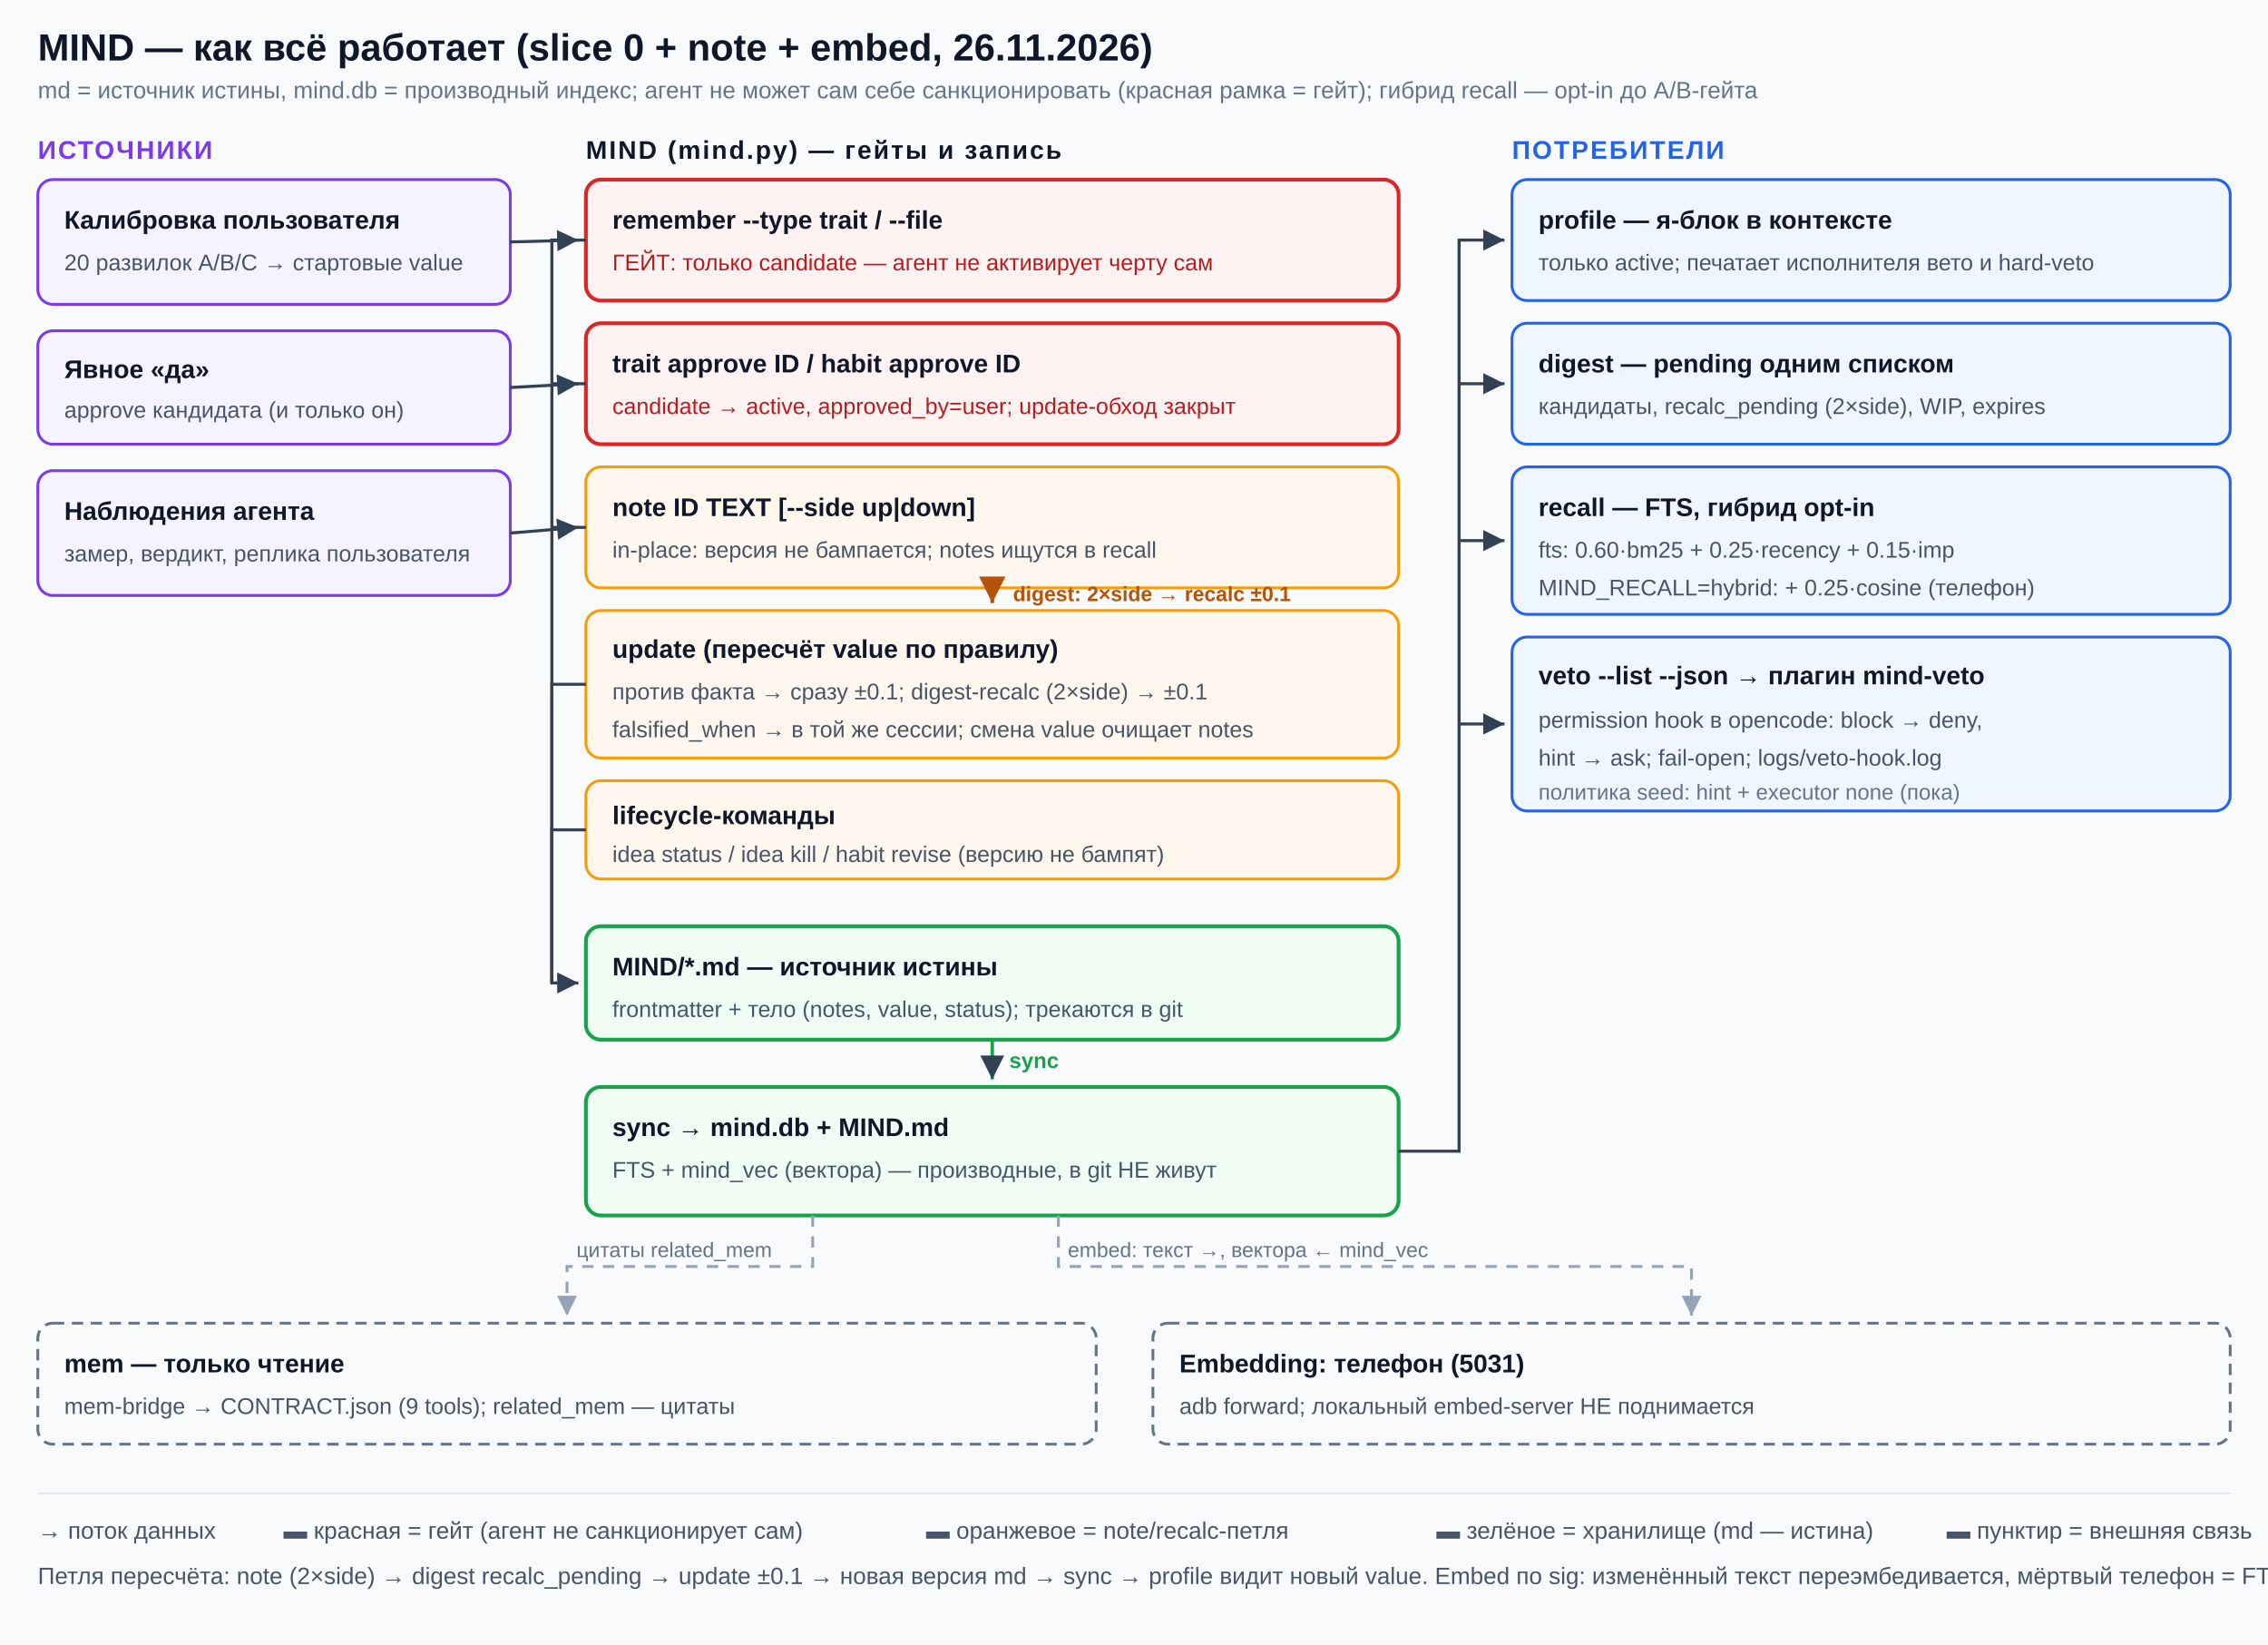
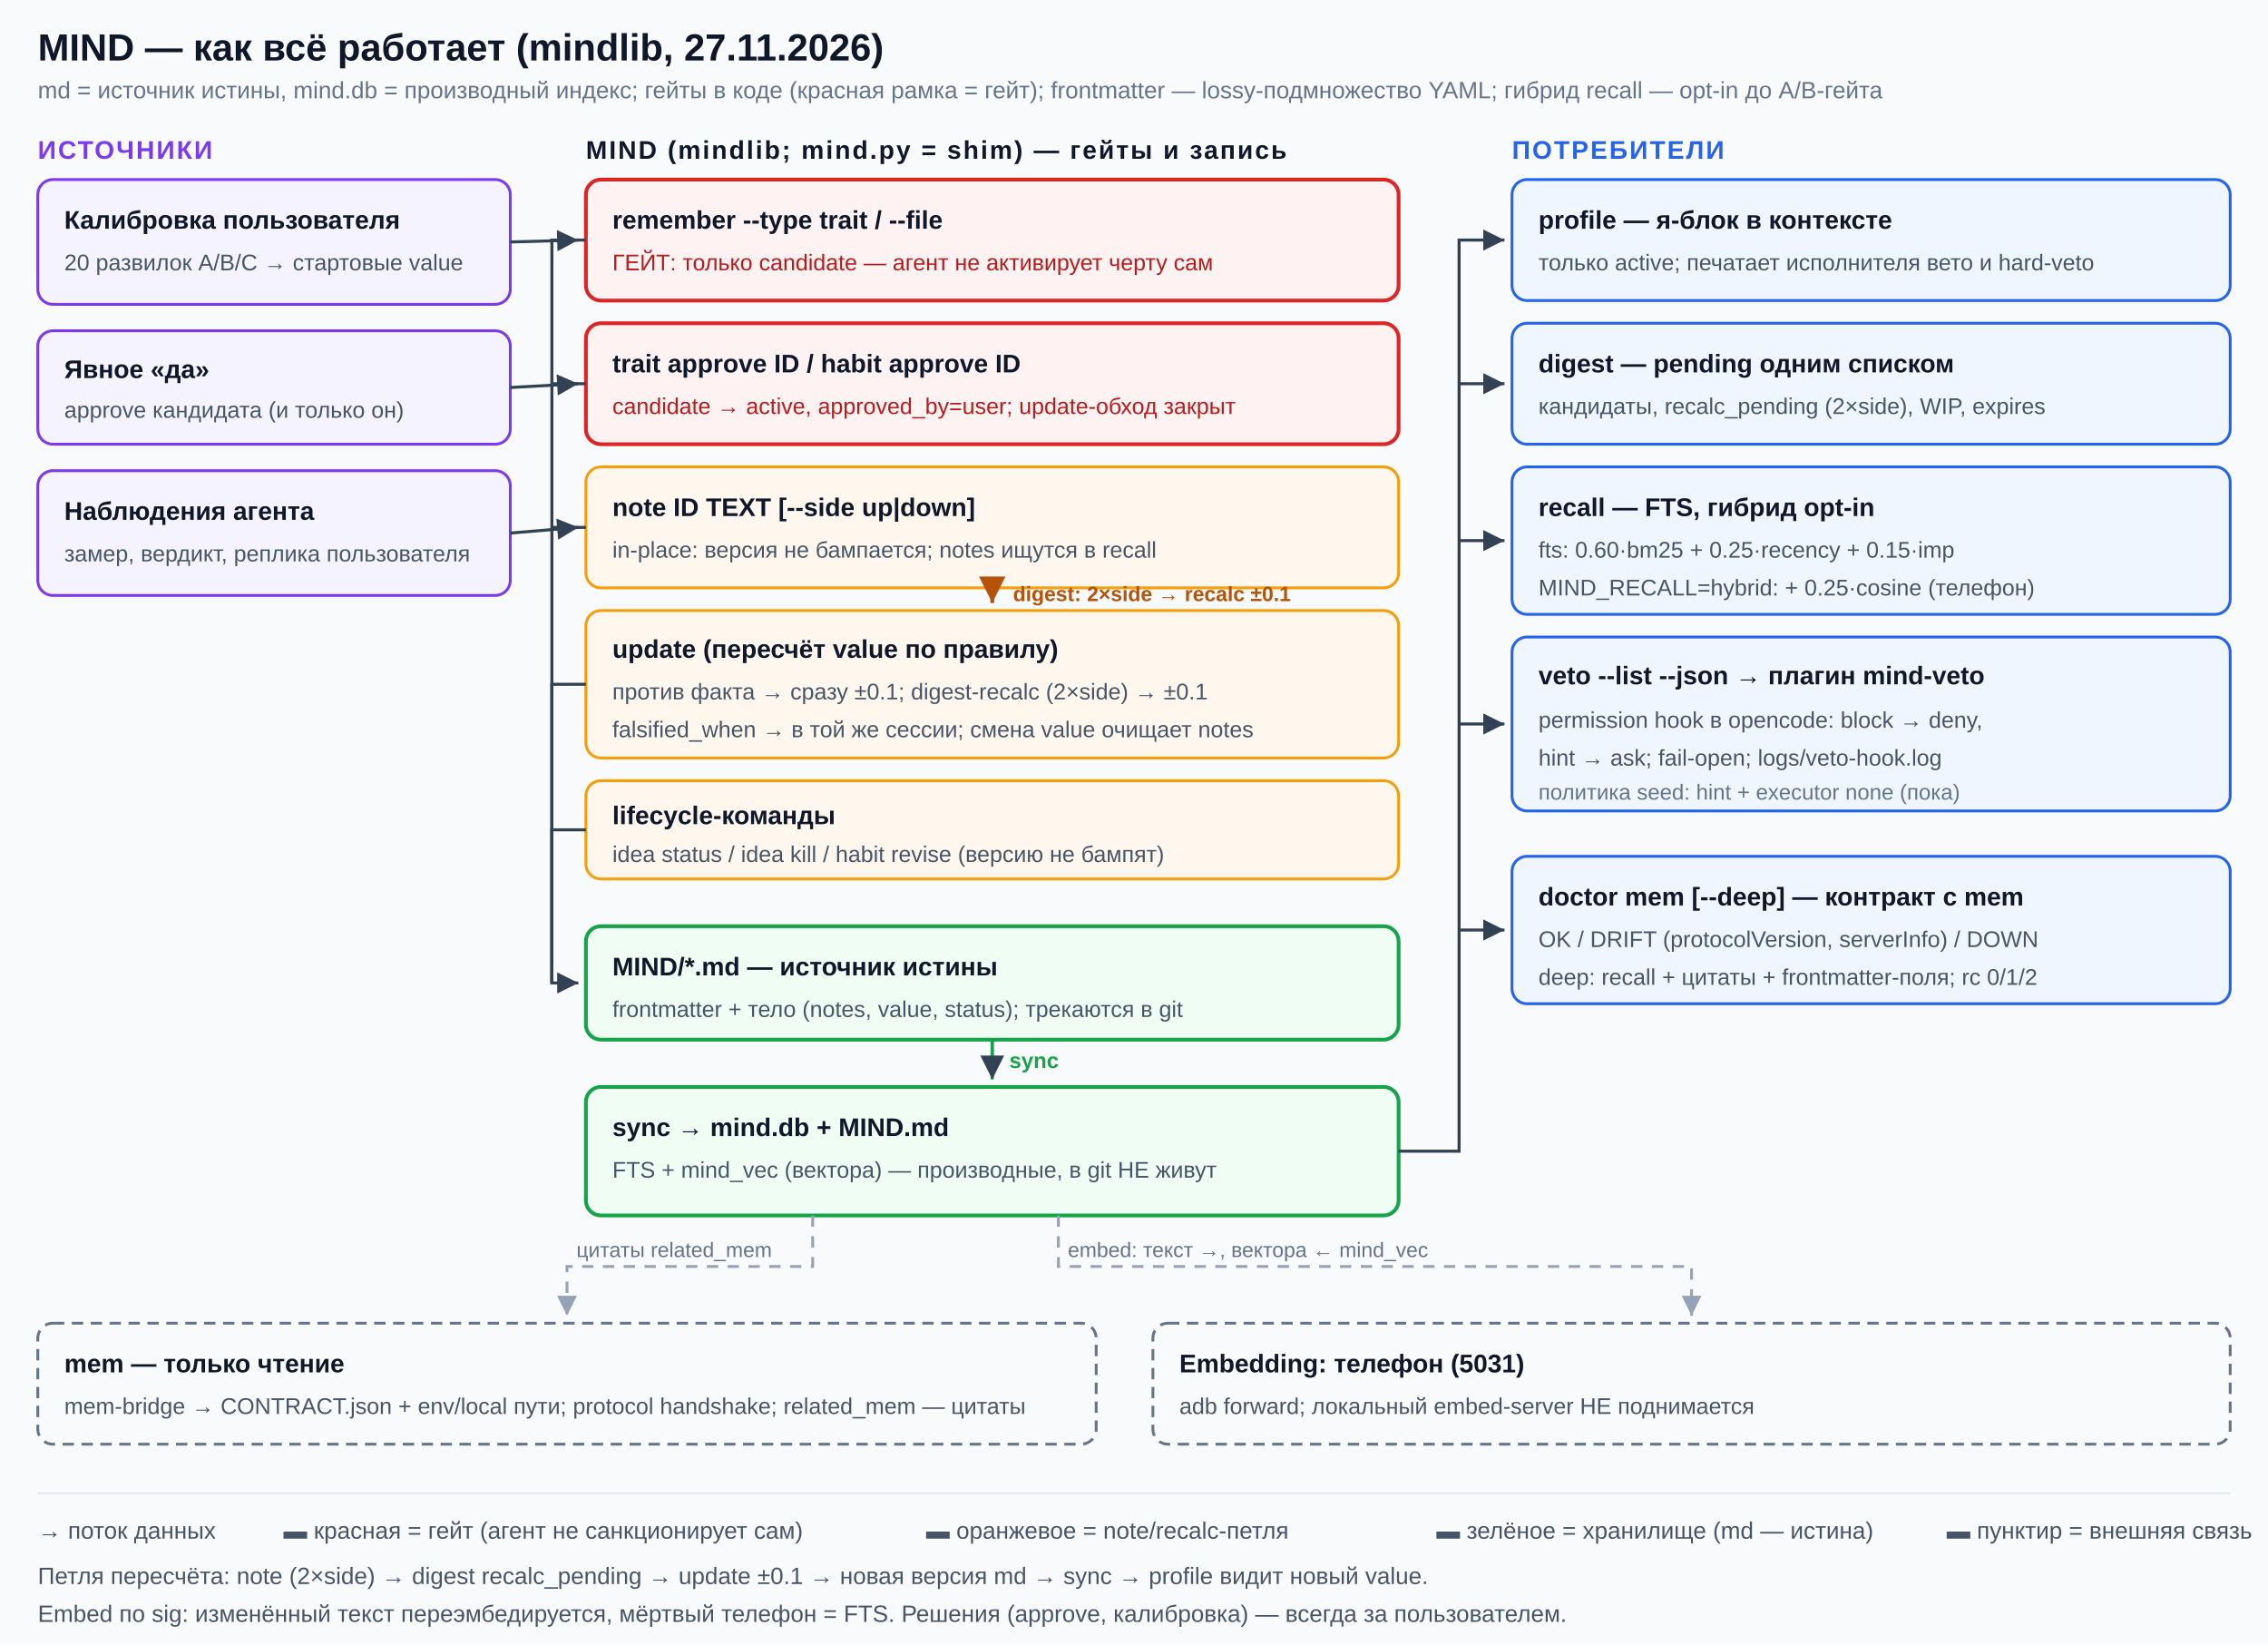
<svg xmlns="http://www.w3.org/2000/svg" viewBox="0 0 1200 870" font-family="Segoe UI, Arial, sans-serif">
  <defs>
    <marker id="ar" markerWidth="9" markerHeight="9" refX="7" refY="3.5" orient="auto">
      <path d="M0,0 L7,3.5 L0,7 Z" fill="#334155" />
    </marker>
    <marker id="arg" markerWidth="9" markerHeight="9" refX="7" refY="3.5" orient="auto">
      <path d="M0,0 L7,3.5 L0,7 Z" fill="#94a3b8" />
    </marker>
    <marker id="aro" markerWidth="9" markerHeight="9" refX="7" refY="3.5" orient="auto">
      <path d="M0,0 L7,3.5 L0,7 Z" fill="#b45309" />
    </marker>
  </defs>
  <rect width="1200" height="870" fill="#f8fafc" />
-   <text x="20" y="32" font-size="20" font-weight="bold" fill="#0f172a">MIND — как всё работает (slice 0 + note + embed, 26.11.2026)</text>
-   <text x="20" y="52" font-size="12.5" fill="#64748b">md = источник истины, mind.db = производный индекс; агент не может сам себе санкционировать (красная рамка = гейт); гибрид recall — opt-in до A/B-гейта</text>
+   <text x="20" y="32" font-size="20" font-weight="bold" fill="#0f172a">MIND — как всё работает (mindlib, 27.11.2026)</text>
+   <text x="20" y="52" font-size="12.5" fill="#64748b">md = источник истины, mind.db = производный индекс; гейты в коде (красная рамка = гейт); frontmatter — lossy-подмножество YAML; гибрид recall — opt-in до A/B-гейта</text>
  <text x="20" y="84" font-size="13.5" font-weight="bold" fill="#7c3aed" letter-spacing="1">ИСТОЧНИКИ</text>
-   <text x="310" y="84" font-size="13.5" font-weight="bold" fill="#0f172a" letter-spacing="1">MIND (mind.py) — гейты и запись</text>
+   <text x="310" y="84" font-size="13.5" font-weight="bold" fill="#0f172a" letter-spacing="1">MIND (mindlib; mind.py = shim) — гейты и запись</text>
  <text x="800" y="84" font-size="13.5" font-weight="bold" fill="#2563eb" letter-spacing="1">ПОТРЕБИТЕЛИ</text>
  <rect x="20" y="95" width="250" height="66" rx="8" fill="#f5f3ff" stroke="#7c3aed" stroke-width="1.5" />
  <text x="34" y="121" font-size="13.5" font-weight="bold" fill="#0f172a">Калибровка пользователя</text>
  <text x="34" y="143" font-size="12" fill="#475569">20 развилок A/B/C → стартовые value</text>
  <rect x="20" y="175" width="250" height="60" rx="8" fill="#f5f3ff" stroke="#7c3aed" stroke-width="1.5" />
  <text x="34" y="200" font-size="13.5" font-weight="bold" fill="#0f172a">Явное «да»</text>
  <text x="34" y="221" font-size="12" fill="#475569">approve кандидата (и только он)</text>
  <rect x="20" y="249" width="250" height="66" rx="8" fill="#f5f3ff" stroke="#7c3aed" stroke-width="1.5" />
  <text x="34" y="275" font-size="13.5" font-weight="bold" fill="#0f172a">Наблюдения агента</text>
  <text x="34" y="297" font-size="12" fill="#475569">замер, вердикт, реплика пользователя</text>
  <rect x="310" y="95" width="430" height="64" rx="8" fill="#fef2f2" stroke="#dc2626" stroke-width="2" />
  <text x="324" y="121" font-size="13.5" font-weight="bold" fill="#0f172a">remember --type trait / --file</text>
  <text x="324" y="143" font-size="12" fill="#b91c1c">ГЕЙТ: только candidate — агент не активирует черту сам</text>
  <rect x="310" y="171" width="430" height="64" rx="8" fill="#fef2f2" stroke="#dc2626" stroke-width="2" />
  <text x="324" y="197" font-size="13.5" font-weight="bold" fill="#0f172a">trait approve ID / habit approve ID</text>
  <text x="324" y="219" font-size="12" fill="#b91c1c">candidate → active, approved_by=user; update-обход закрыт</text>
  <rect x="310" y="247" width="430" height="64" rx="8" fill="#fff7ed" stroke="#f59e0b" stroke-width="1.5" />
  <text x="324" y="273" font-size="13.5" font-weight="bold" fill="#0f172a">note ID TEXT [--side up|down]</text>
  <text x="324" y="295" font-size="12" fill="#475569">in-place: версия не бампается; notes ищутся в recall</text>
  <rect x="310" y="323" width="430" height="78" rx="8" fill="#fff7ed" stroke="#f59e0b" stroke-width="1.5" />
  <text x="324" y="348" font-size="13.5" font-weight="bold" fill="#0f172a">update (пересчёт value по правилу)</text>
  <text x="324" y="370" font-size="12" fill="#475569">против факта → сразу ±0.1; digest-recalc (2×side) → ±0.1</text>
  <text x="324" y="390" font-size="12" fill="#475569">falsified_when → в той же сессии; смена value очищает notes</text>
  <rect x="310" y="413" width="430" height="52" rx="8" fill="#fff7ed" stroke="#f59e0b" stroke-width="1.5" />
  <text x="324" y="436" font-size="13.5" font-weight="bold" fill="#0f172a">lifecycle-команды</text>
  <text x="324" y="456" font-size="12" fill="#475569">idea status / idea kill / habit revise (версию не бампят)</text>
  <rect x="310" y="490" width="430" height="60" rx="8" fill="#f0fdf4" stroke="#16a34a" stroke-width="2" />
  <text x="324" y="516" font-size="13.5" font-weight="bold" fill="#0f172a">MIND/*.md — источник истины</text>
  <text x="324" y="538" font-size="12" fill="#475569">frontmatter + тело (notes, value, status); трекаются в git</text>
  <rect x="310" y="575" width="430" height="68" rx="8" fill="#f0fdf4" stroke="#16a34a" stroke-width="2" />
  <text x="324" y="601" font-size="13.5" font-weight="bold" fill="#0f172a">sync → mind.db + MIND.md</text>
  <text x="324" y="623" font-size="12" fill="#475569">FTS + mind_vec (вектора) — производные, в git НЕ живут</text>
  <rect x="800" y="95" width="380" height="64" rx="8" fill="#eff6ff" stroke="#2563eb" stroke-width="1.5" />
  <text x="814" y="121" font-size="13.5" font-weight="bold" fill="#0f172a">profile — я-блок в контексте</text>
  <text x="814" y="143" font-size="12" fill="#475569">только active; печатает исполнителя вето и hard-veto</text>
  <rect x="800" y="171" width="380" height="64" rx="8" fill="#eff6ff" stroke="#2563eb" stroke-width="1.5" />
  <text x="814" y="197" font-size="13.5" font-weight="bold" fill="#0f172a">digest — pending одним списком</text>
  <text x="814" y="219" font-size="12" fill="#475569">кандидаты, recalc_pending (2×side), WIP, expires</text>
  <rect x="800" y="247" width="380" height="78" rx="8" fill="#eff6ff" stroke="#2563eb" stroke-width="1.5" />
  <text x="814" y="273" font-size="13.5" font-weight="bold" fill="#0f172a">recall — FTS, гибрид opt-in</text>
  <text x="814" y="295" font-size="12" fill="#475569">fts: 0.60·bm25 + 0.25·recency + 0.15·imp</text>
  <text x="814" y="315" font-size="12" fill="#475569">MIND_RECALL=hybrid: + 0.25·cosine (телефон)</text>
  <rect x="800" y="337" width="380" height="92" rx="8" fill="#eff6ff" stroke="#2563eb" stroke-width="1.5" />
  <text x="814" y="362" font-size="13.5" font-weight="bold" fill="#0f172a">veto --list --json → плагин mind-veto</text>
  <text x="814" y="385" font-size="12" fill="#475569">permission hook в opencode: block → deny,</text>
  <text x="814" y="405" font-size="12" fill="#475569">hint → ask; fail-open; logs/veto-hook.log</text>
  <text x="814" y="423" font-size="11.5" fill="#64748b">политика seed: hint + executor none (пока)</text>
+   <rect x="800" y="453" width="380" height="78" rx="8" fill="#eff6ff" stroke="#2563eb" stroke-width="1.5" />
+   <text x="814" y="479" font-size="13.5" font-weight="bold" fill="#0f172a">doctor mem [--deep] — контракт с mem</text>
+   <text x="814" y="501" font-size="12" fill="#475569">OK / DRIFT (protocolVersion, serverInfo) / DOWN</text>
+   <text x="814" y="521" font-size="12" fill="#475569">deep: recall + цитаты + frontmatter-поля; rc 0/1/2</text>
  <rect x="20" y="700" width="560" height="64" rx="8" fill="#f8fafc" stroke="#64748b" stroke-width="1.5" stroke-dasharray="6 4" />
  <text x="34" y="726" font-size="13.5" font-weight="bold" fill="#0f172a">mem — только чтение</text>
-   <text x="34" y="748" font-size="12" fill="#475569">mem-bridge → CONTRACT.json (9 tools); related_mem — цитаты</text>
+   <text x="34" y="748" font-size="12" fill="#475569">mem-bridge → CONTRACT.json + env/local пути; protocol handshake; related_mem — цитаты</text>
  <rect x="610" y="700" width="570" height="64" rx="8" fill="#f8fafc" stroke="#64748b" stroke-width="1.5" stroke-dasharray="6 4" />
  <text x="624" y="726" font-size="13.5" font-weight="bold" fill="#0f172a">Embedding: телефон (5031)</text>
  <text x="624" y="748" font-size="12" fill="#475569">adb forward; локальный embed-server НЕ поднимается</text>
  <g stroke="#334155" stroke-width="1.6" fill="none">
    <line x1="270" y1="128" x2="306" y2="127" marker-end="url(#ar)" />
    <line x1="270" y1="205" x2="306" y2="203" marker-end="url(#ar)" />
    <line x1="270" y1="282" x2="306" y2="279" marker-end="url(#ar)" />
  </g>
  <g stroke="#334155" stroke-width="1.6" fill="none">
    <path d="M310 127 H292 V520 H306" marker-end="url(#ar)" />
    <path d="M310 203 H292" />
    <path d="M310 279 H292" />
    <path d="M310 362 H292 V520" />
    <path d="M310 439 H292 V520" />
  </g>
  <line x1="525" y1="311" x2="525" y2="319" stroke="#b45309" stroke-width="2" marker-end="url(#aro)" />
  <text x="536" y="318" font-size="11" fill="#b45309" font-weight="bold">digest: 2×side → recalc ±0.1</text>
  <line x1="525" y1="550" x2="525" y2="571" stroke="#16a34a" stroke-width="1.8" marker-end="url(#ar)" />
  <text x="534" y="565" font-size="11.5" fill="#16a34a" font-weight="bold">sync</text>
  <g stroke="#334155" stroke-width="1.6" fill="none">
    <path d="M740 609 H772 V127 H796" marker-end="url(#ar)" />
    <path d="M772 203 H796" marker-end="url(#ar)" />
    <path d="M772 286 H796" marker-end="url(#ar)" />
    <path d="M772 383 H796" marker-end="url(#ar)" />
+     <path d="M772 492 H796" marker-end="url(#ar)" />
  </g>
  <g stroke="#94a3b8" stroke-width="1.5" fill="none" stroke-dasharray="6 5">
    <path d="M430 643 V670 H300 V696" marker-end="url(#arg)" />
    <path d="M560 643 V670 H895 V696" marker-end="url(#arg)" />
  </g>
  <text x="305" y="665" font-size="11" fill="#64748b">цитаты related_mem</text>
  <text x="565" y="665" font-size="11" fill="#64748b">embed: текст →, вектора ← mind_vec</text>
  <line x1="20" y1="790" x2="1180" y2="790" stroke="#e2e8f0" stroke-width="1" />
  <g font-size="12.5" fill="#475569">
    <text x="20" y="814">→ поток данных</text>
    <text x="150" y="814">▬ красная = гейт (агент не санкционирует сам)</text>
    <text x="490" y="814">▬ оранжевое = note/recalc-петля</text>
    <text x="760" y="814">▬ зелёное = хранилище (md — истина)</text>
    <text x="1030" y="814">▬ пунктир = внешняя связь</text>
-     <text x="20" y="838">Петля пересчёта: note (2×side) → digest recalc_pending → update ±0.1 → новая версия md → sync → profile видит новый value. Embed по sig: изменённый текст переэмбедивается, мёртвый телефон = FTS. Решения (approve, калибровка) — всегда за пользователем.</text>
+     <text x="20" y="838">Петля пересчёта: note (2×side) → digest recalc_pending → update ±0.1 → новая версия md → sync → profile видит новый value.</text>
+     <text x="20" y="858">Embed по sig: изменённый текст переэмбедируется, мёртвый телефон = FTS. Решения (approve, калибровка) — всегда за пользователем.</text>
  </g>
</svg>
